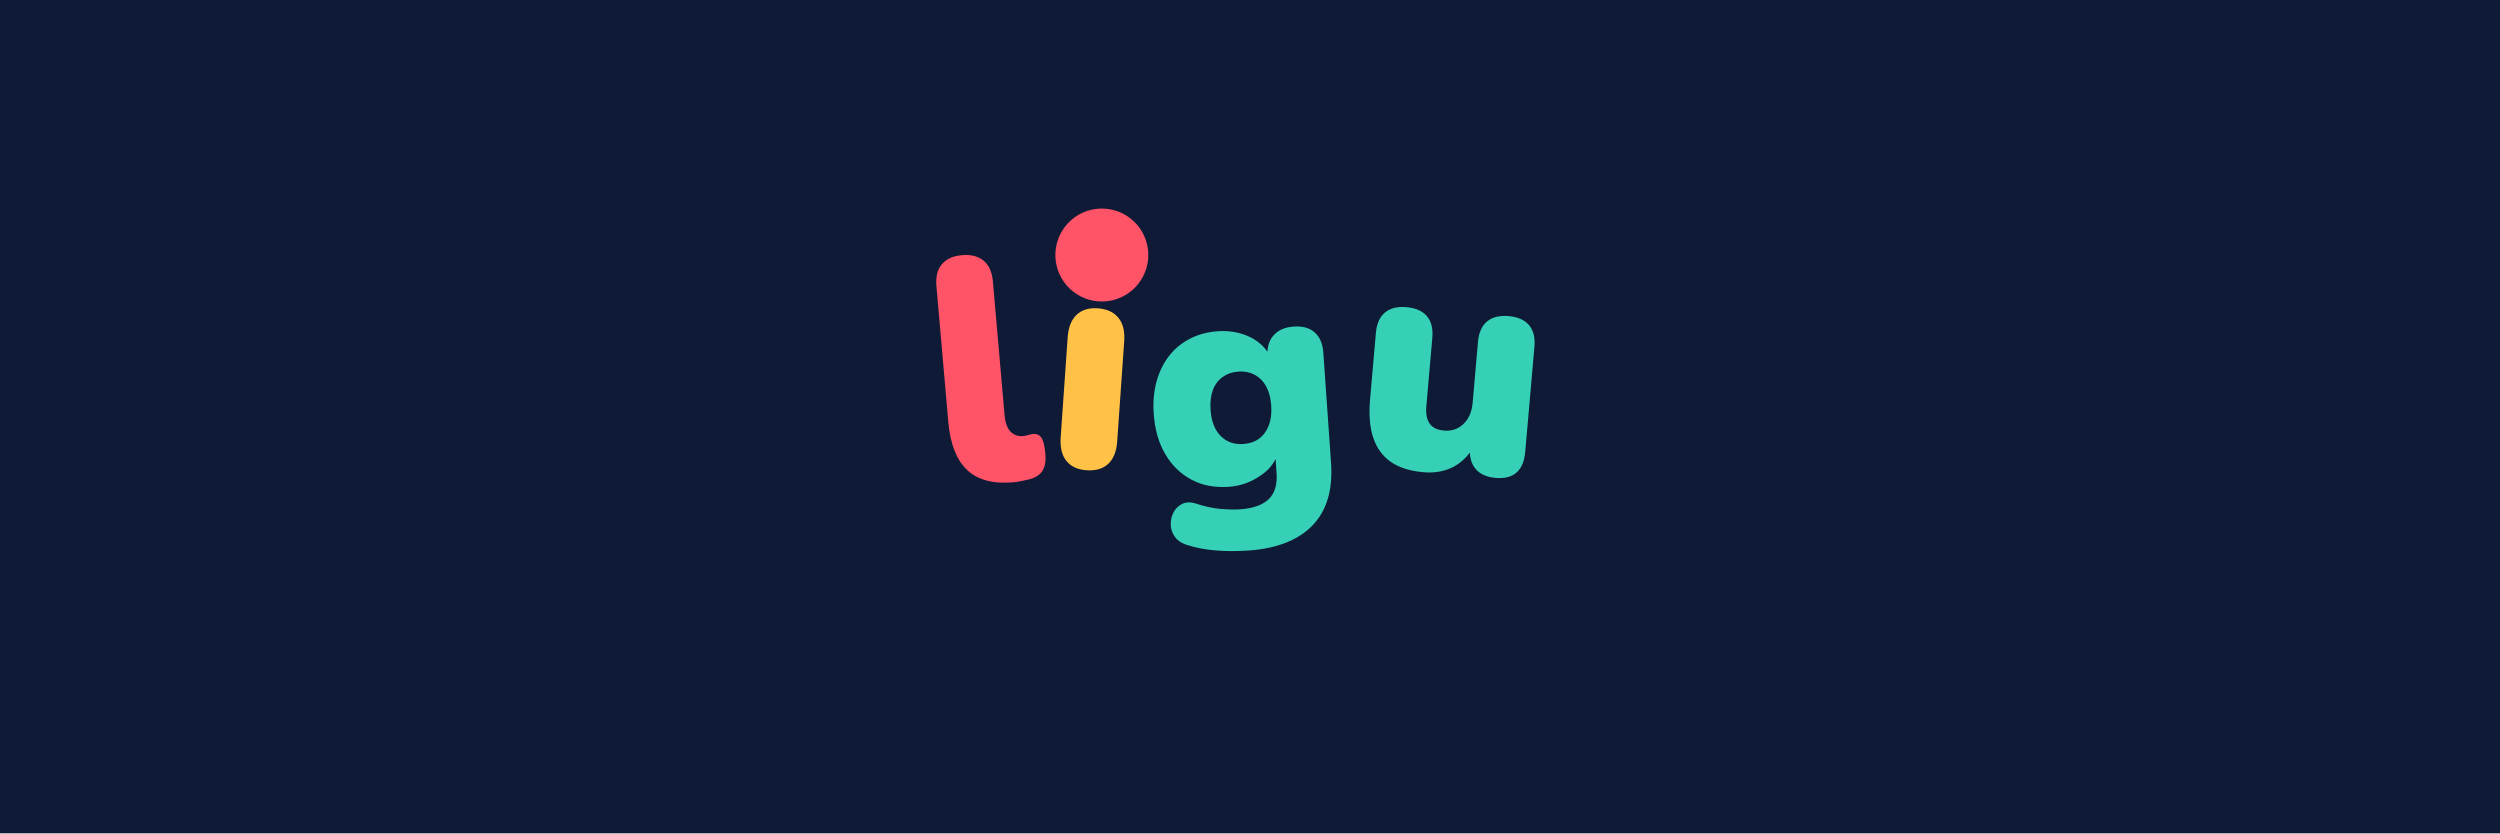
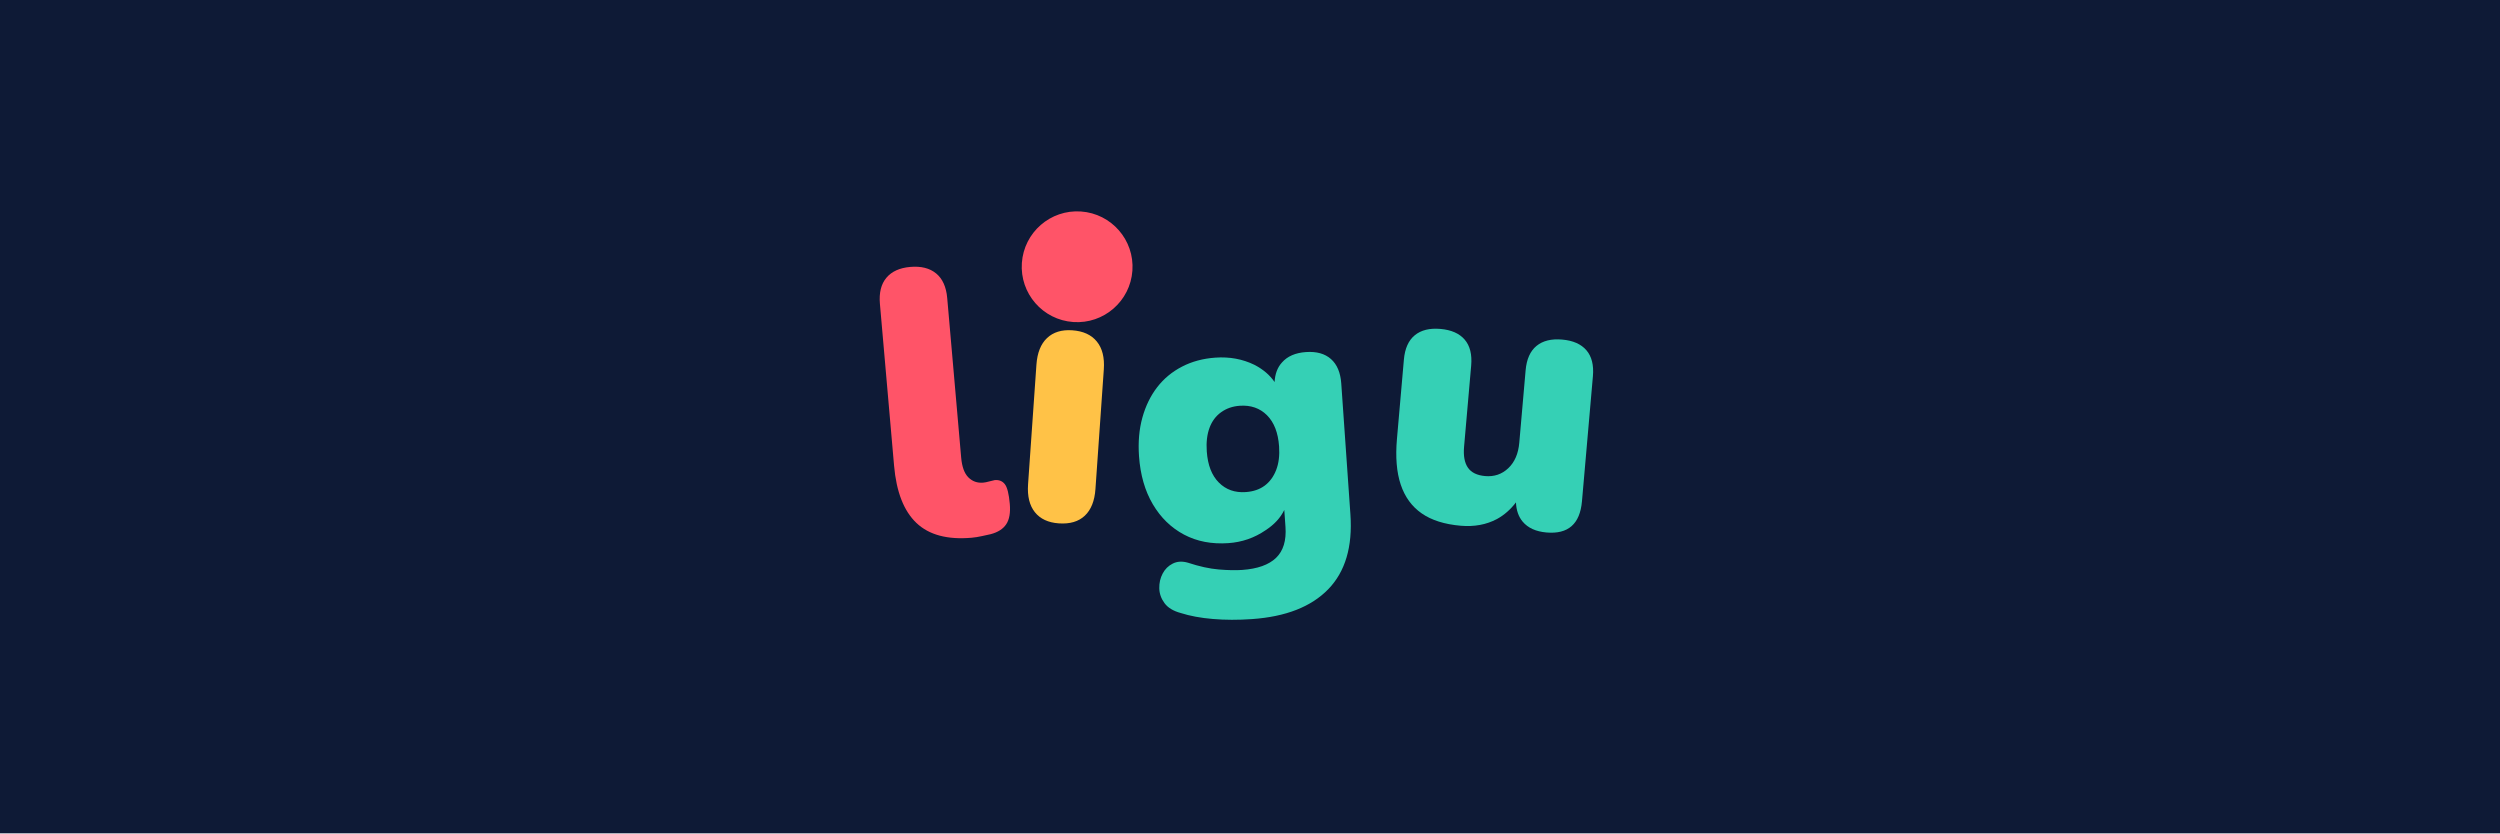
<svg xmlns="http://www.w3.org/2000/svg" width="1200" height="400" viewBox="0 0 1200 400">
  <rect x="0" y="0" width="1200" height="400" rx="0" fill="#0E1A36" />
-   <g transform="translate(445.08,230.56) scale(1.5278)">
+   <g transform="translate(417.11,256.99) scale(1.8216)">
    <g transform="translate(0,0) rotate(-5,19.95,-35.15)">
      <path d="M23.9 1.1Q14.3 1.1 9.75 -4.05Q5.2 -9.2 5.2 -19.6V-62.4Q5.2 -66.8 7.5 -69.1Q9.8 -71.4 14 -71.4Q18.3 -71.4 20.65 -69.1Q23 -66.8 23 -62.4V-20.2Q23 -16.5 24.45 -14.8Q25.9 -13.1 28.2 -13.1Q28.9 -13.1 29.65 -13.25Q30.4 -13.4 31.3 -13.5Q33 -13.5 33.85 -12.2Q34.7 -10.9 34.7 -6.9Q34.7 -3.4 33.3 -1.65Q31.9 0.1 29 0.6Q28.2 0.7 26.7 0.9Q25.2 1.1 23.9 1.1Z" fill="#FF5468" />
    </g>
    <g transform="translate(37.8,-4) rotate(4,14.1,-24.6)">
      <path d="M14 0.9Q9.8 0.9 7.5 -1.6Q5.2 -4.1 5.2 -8.8V-40.4Q5.2 -45.1 7.5 -47.6Q9.8 -50.1 14 -50.1Q18.3 -50.1 20.65 -47.6Q23 -45.1 23 -40.4V-8.8Q23 -4.1 20.7 -1.6Q18.4 0.9 14 0.9Z" fill="#FFC247" />
      <circle cx="14.1" cy="-66.89" r="14.6" fill="#FF5468" />
    </g>
    <g transform="translate(68.9,3) rotate(-4,30.15,-15.6)">
      <path d="M29.6 19.1Q24.1 19.1 19.3 18.35Q14.5 17.6 11 16.2Q8.1 15.2 6.9 13.3Q5.7 11.4 5.8 9.3Q5.9 7.2 6.95 5.5Q8 3.8 9.8 3.05Q11.6 2.3 13.8 3.1Q18.2 4.9 21.8 5.45Q25.4 6 27.9 6Q34 6 37.05 3.45Q40.1 0.9 40.1 -4.5V-9Q38.4 -6 34.8 -4Q30.2 -1.3 24.8 -1.3Q18.2 -1.3 13.3 -4.35Q8.4 -7.4 5.65 -12.9Q2.9 -18.4 2.9 -25.8Q2.9 -31.4 4.5 -35.9Q6.1 -40.4 8.95 -43.6Q11.8 -46.8 15.85 -48.55Q19.9 -50.3 24.8 -50.3Q30.4 -50.3 34.9 -47.7Q38.2 -45.7 39.9 -42.8Q40.3 -46 42.2 -47.8Q44.5 -50.1 48.7 -50.1Q52.9 -50.1 55.15 -47.8Q57.4 -45.5 57.4 -41.2V-6.6Q57.4 6.2 50.2 12.65Q43 19.1 29.6 19.1ZM30.3 -14.4Q33.3 -14.4 35.4 -15.75Q37.5 -17.1 38.7 -19.65Q39.9 -22.2 39.9 -25.8Q39.9 -31.2 37.3 -34.2Q34.7 -37.2 30.3 -37.2Q27.5 -37.2 25.3 -35.85Q23.1 -34.5 21.95 -31.95Q20.8 -29.4 20.8 -25.8Q20.8 -20.4 23.4 -17.4Q26 -14.4 30.3 -14.4Z" fill="#35D0B5" />
    </g>
    <g transform="translate(134.5,-3) rotate(5,29.9,-24.5)">
      <path d="M23.6 1.1Q17.2 1.1 13.1 -1.25Q9 -3.6 6.95 -8.3Q4.9 -13 4.9 -20.2V-41.2Q4.9 -45.6 7.2 -47.85Q9.5 -50.1 13.8 -50.1Q18.1 -50.1 20.4 -47.85Q22.7 -45.6 22.7 -41.2V-19.7Q22.7 -16.1 24.2 -14.3Q25.7 -12.5 28.9 -12.5Q32.5 -12.5 34.8 -15.1Q37.1 -17.7 37.1 -22V-41.2Q37.1 -45.6 39.4 -47.85Q41.7 -50.1 46 -50.1Q50.3 -50.1 52.6 -47.85Q54.9 -45.6 54.9 -41.2V-8.1Q54.9 0.9 46.3 0.9Q42.1 0.9 39.8 -1.4Q38 -3.2 37.6 -6.3Q35.7 -3.3 33 -1.5Q29 1.1 23.6 1.1Z" fill="#35D0B5" />
    </g>
  </g>
</svg>
